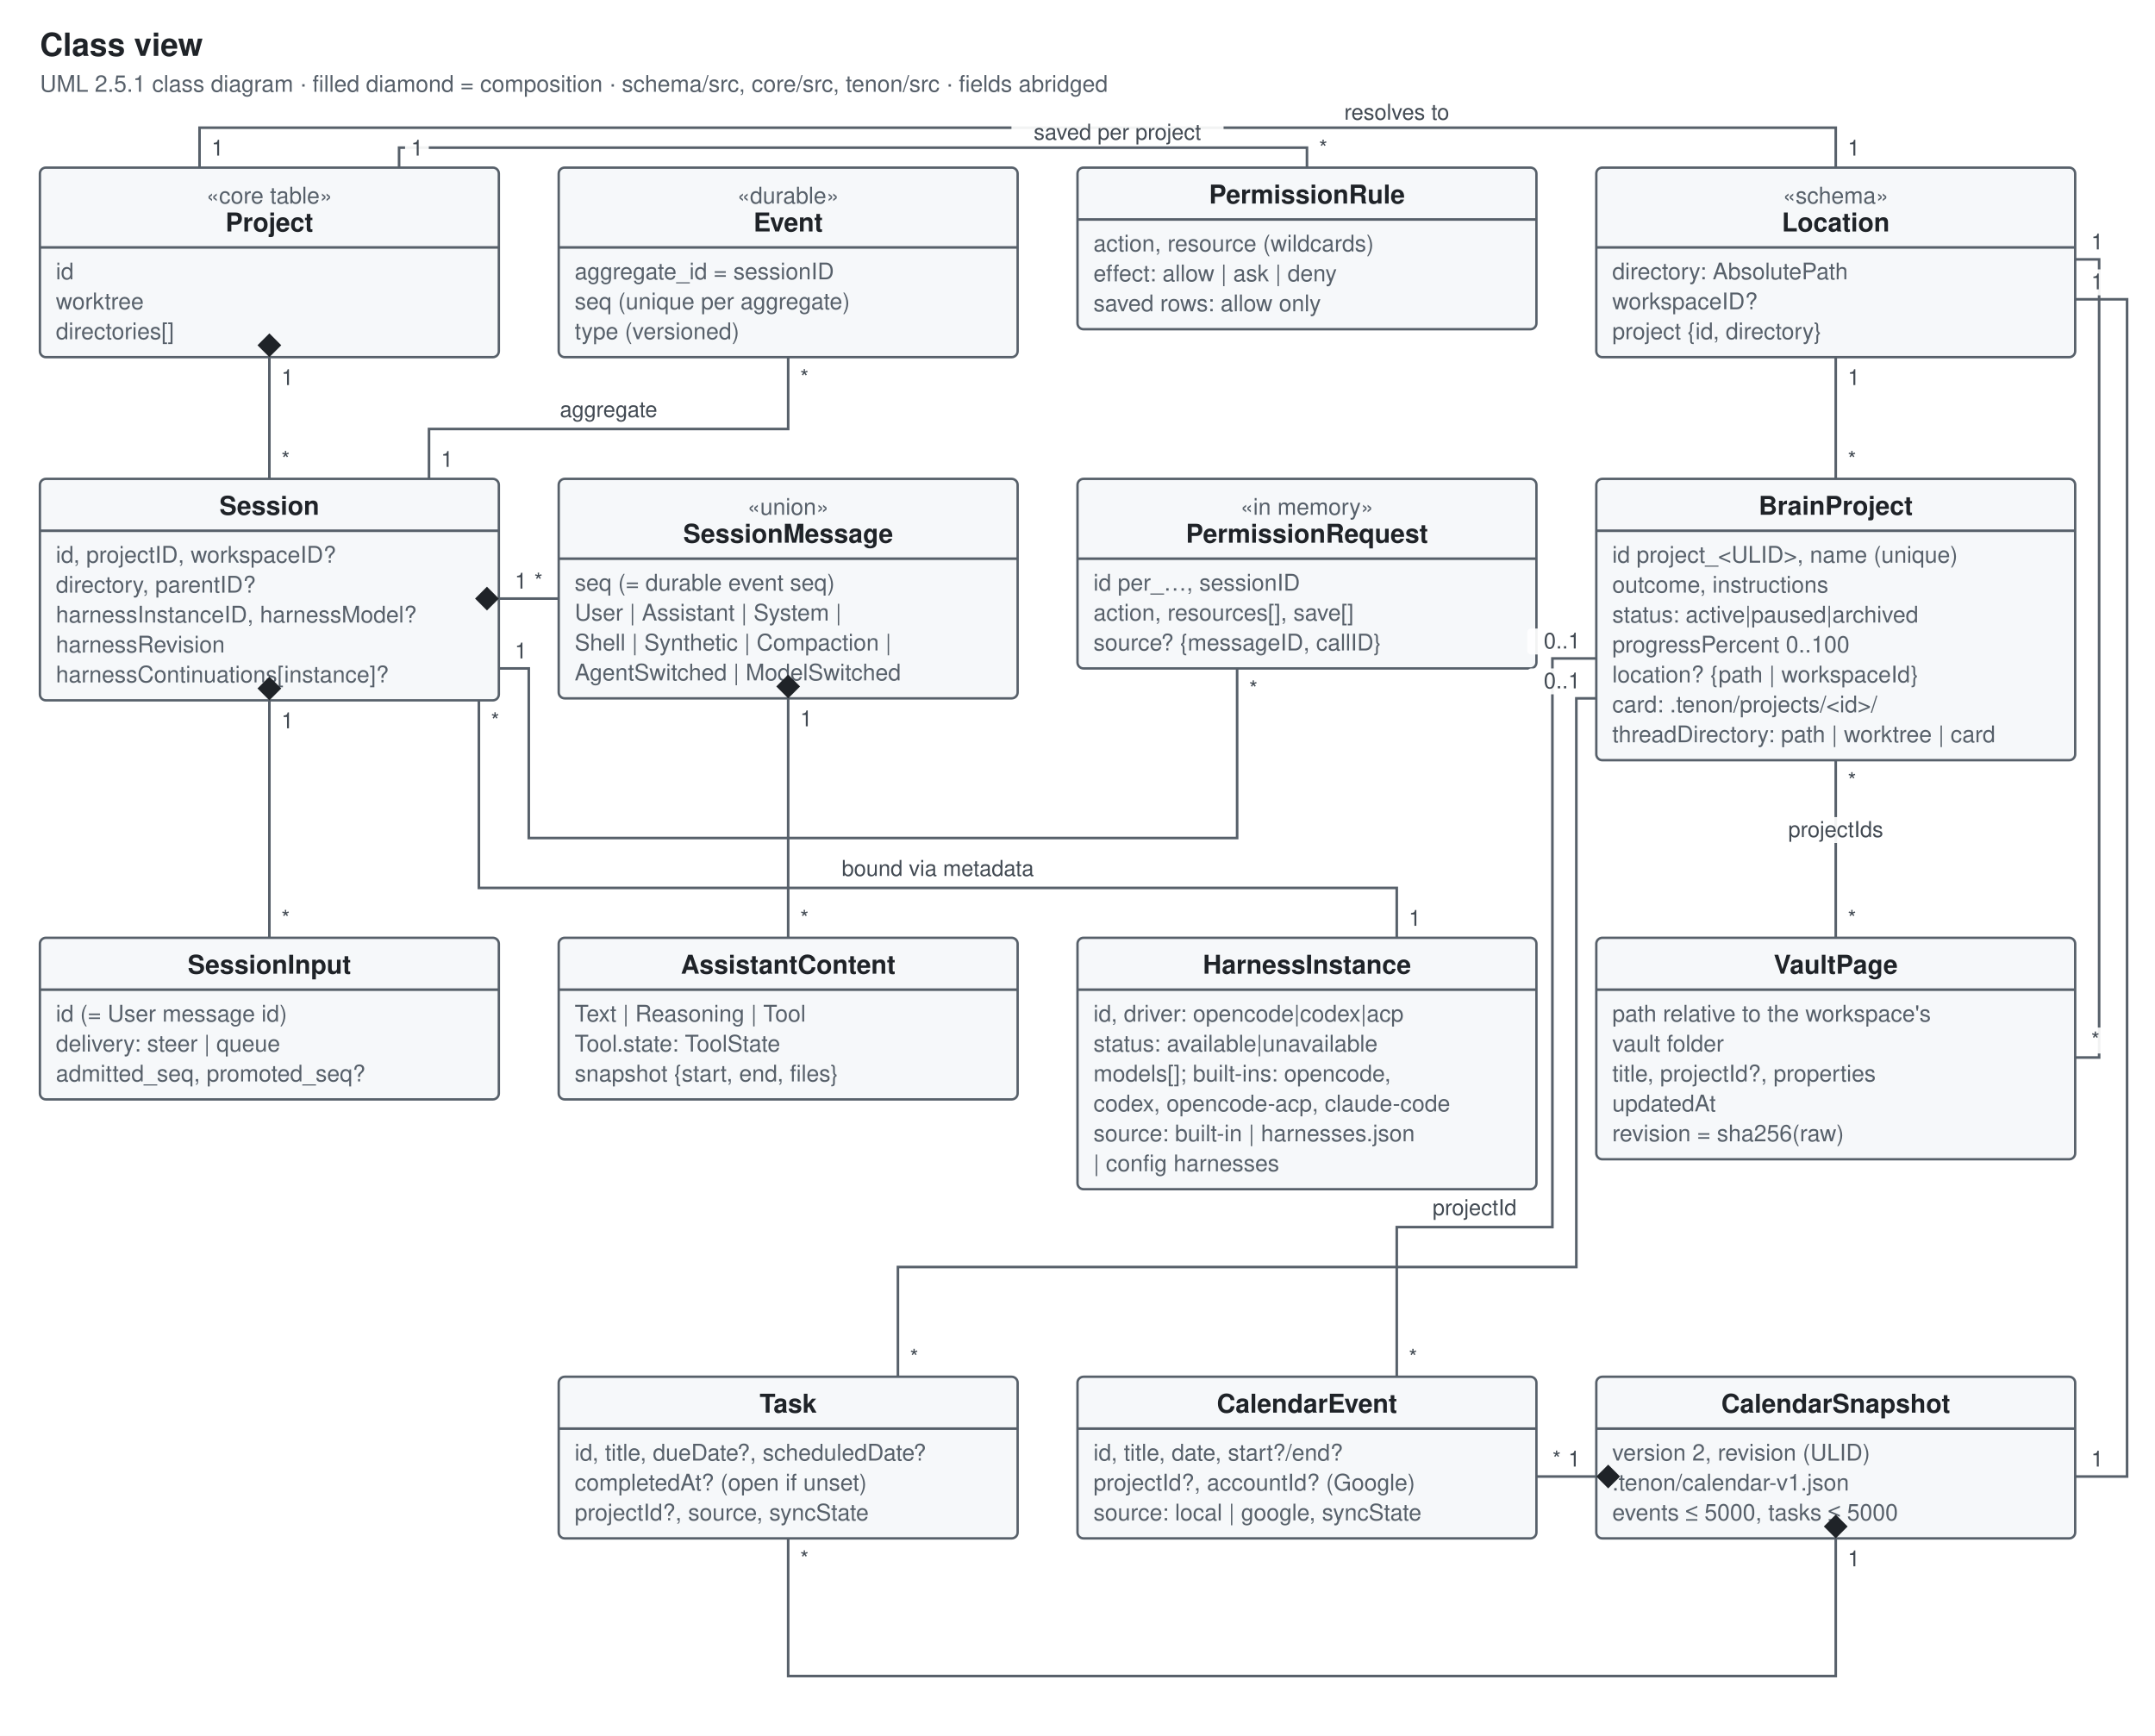
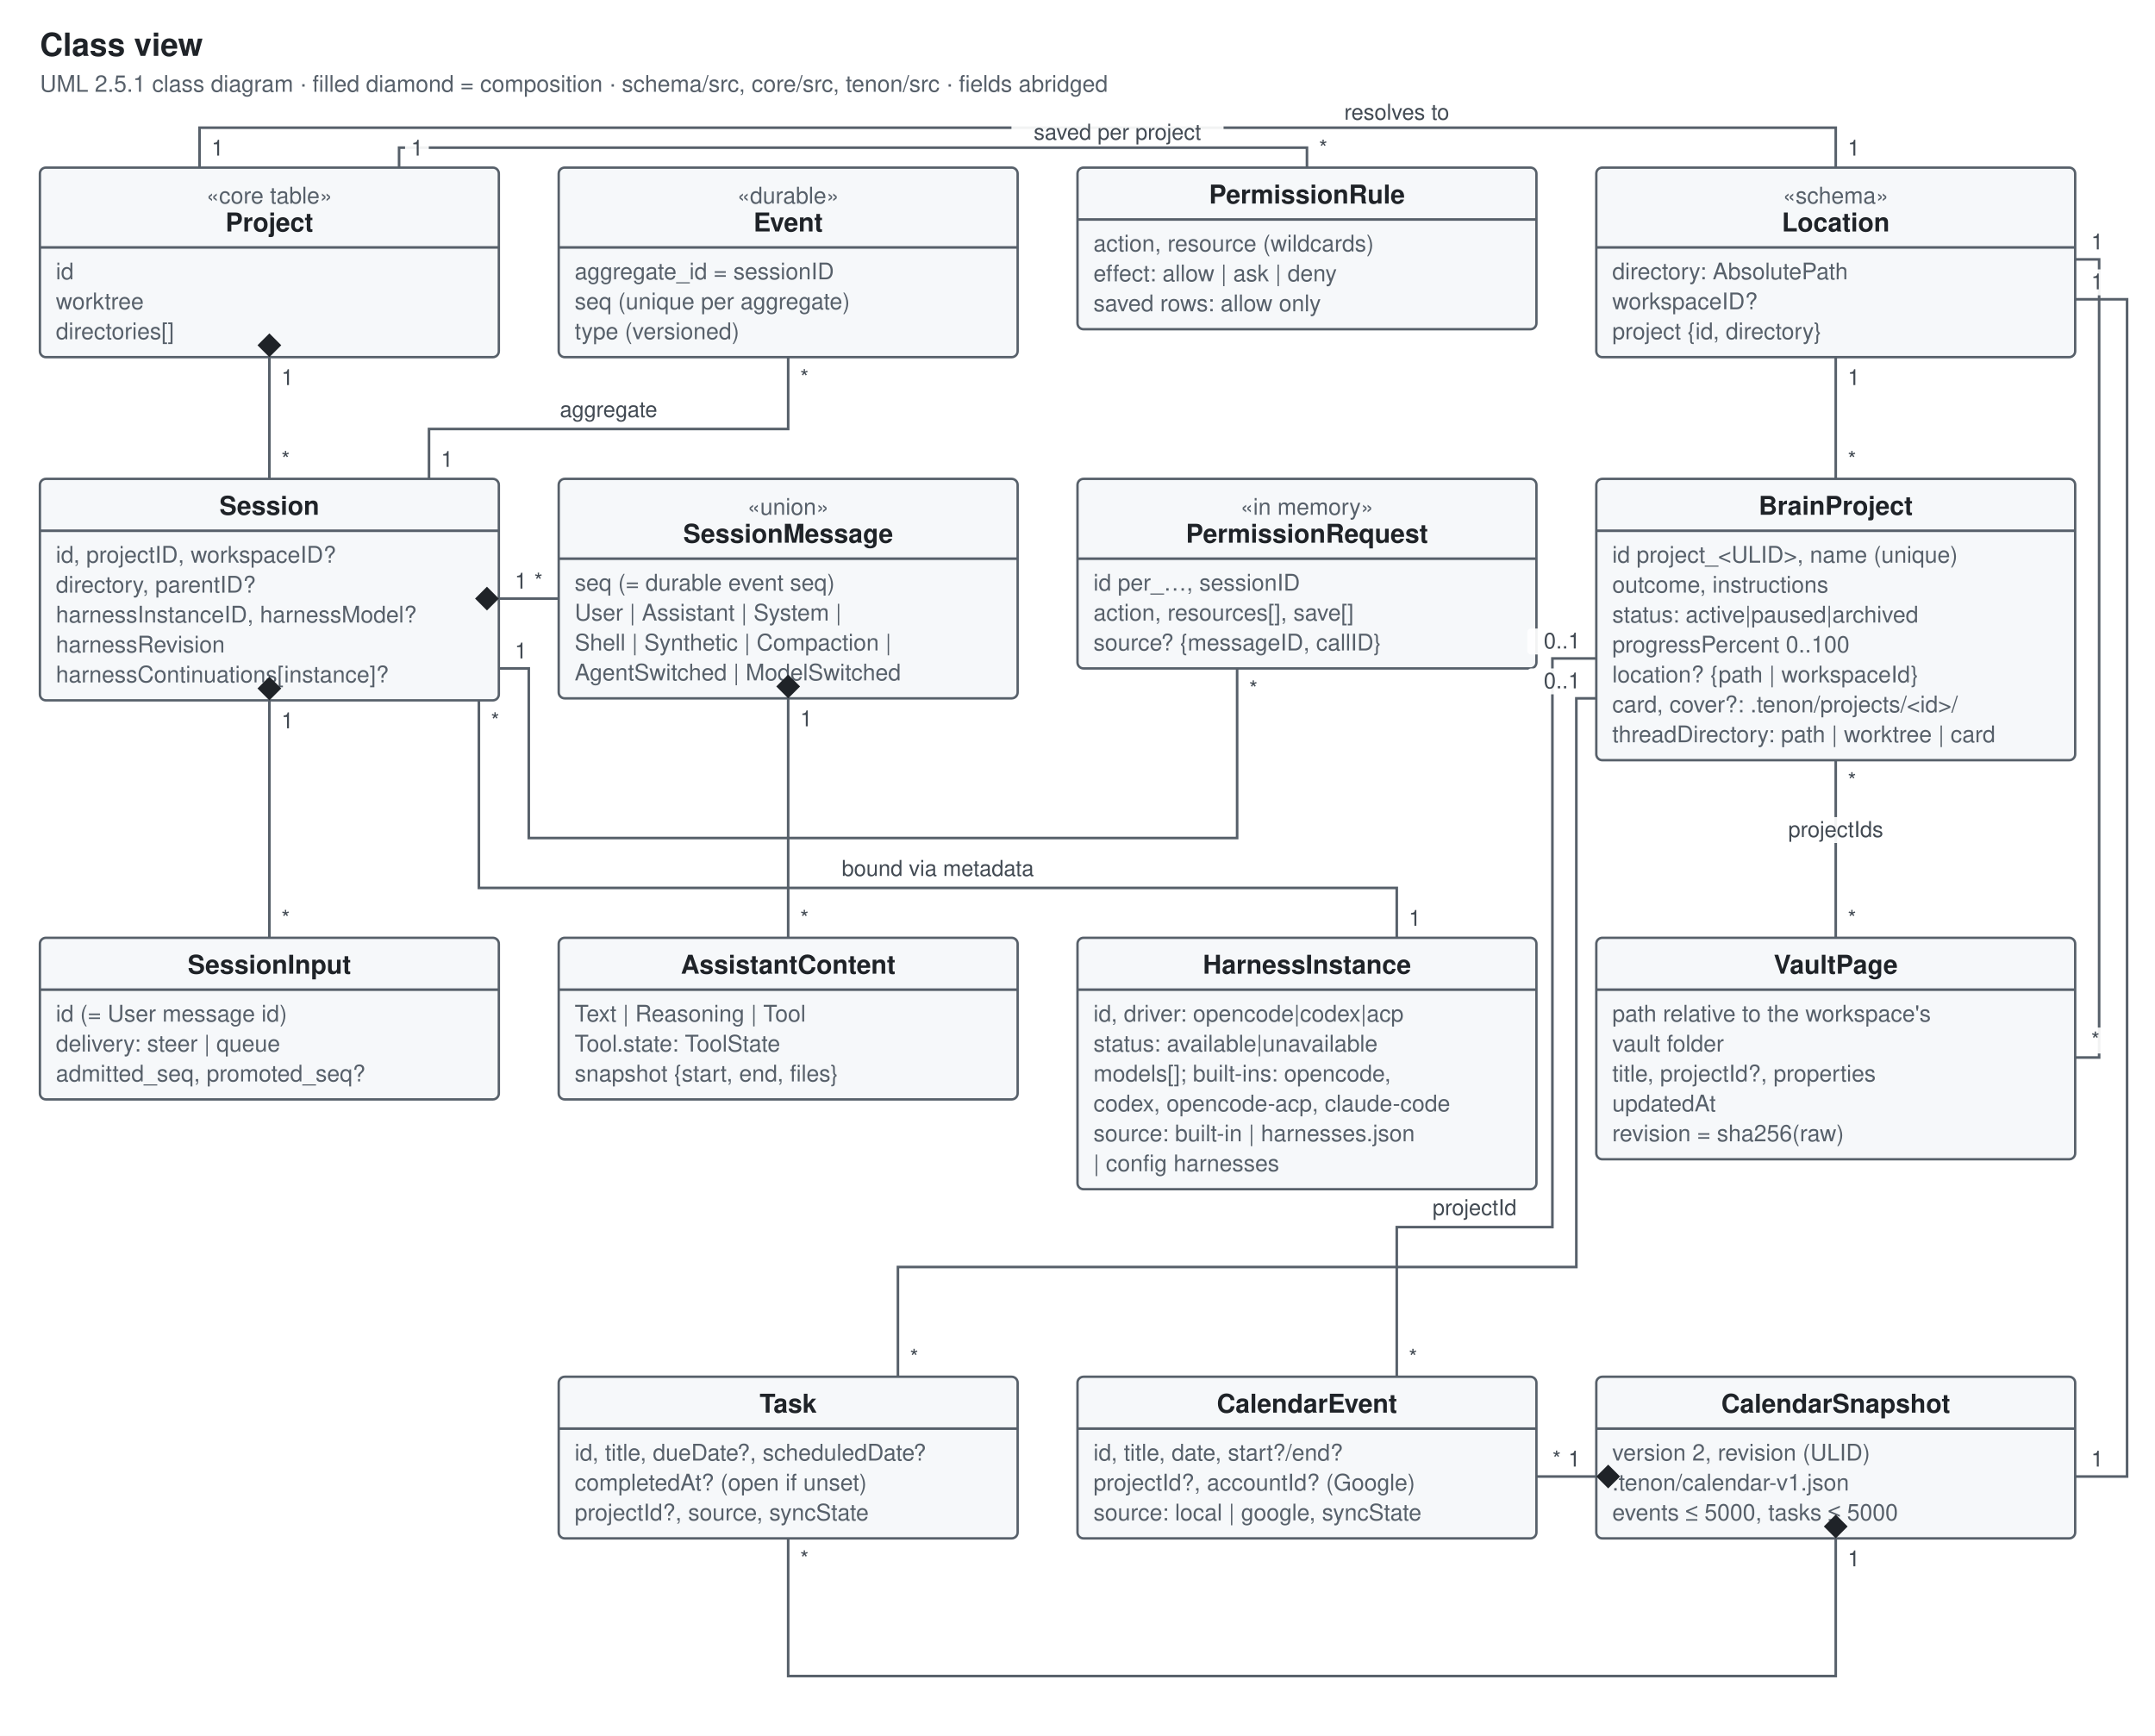
<svg xmlns="http://www.w3.org/2000/svg" viewBox="0 0 1080 870" width="1080" height="870" role="img" aria-labelledby="title desc">
  <style>
  .bg{fill:#ffffff}
  text{font-family:ui-sans-serif,system-ui,-apple-system,"Segoe UI",Helvetica,Arial,sans-serif;font-size:13px;fill:#1f2328}
  .t{font-weight:600}
  .s{font-size:11.5px;fill:#57606a}
  .h{font-size:16px;font-weight:600}
  .lbl{font-size:11px;fill:#424a53}
  .lblbg{fill:#ffffff;opacity:.92}
  .box{fill:#f6f8fa;stroke:#57606a;stroke-width:1.2}
  .sub{fill:#ffffff;stroke:#8c959f;stroke-width:1}
  .store{fill:#fff8e5;stroke:#9a6700;stroke-width:1.2}
  .ext{fill:#ddf4ff;stroke:#0969da;stroke-width:1.2}
  .proc{fill:#fbefff;stroke:#8250df;stroke-width:1.2}
  .zone{fill:none;stroke:#8c959f;stroke-width:1.2;stroke-dasharray:7 5}
  .zonet{font-size:12px;font-weight:600;fill:#57606a}
  .gapz{fill:#fff1f0;stroke:#cf222e;stroke-width:1.2}
  .e{fill:none;stroke:#57606a;stroke-width:1.3}
  .d{stroke-dasharray:5 4}
  .r{stroke:#cf222e}
  .sens{stroke:#bc4c00;stroke-width:2}
  .ah{fill:#57606a}
  .ahr{fill:#cf222e}
  .ahs{fill:#bc4c00}
  .life{stroke:#8c959f;stroke-width:1;stroke-dasharray:4 4}
  .act{fill:#eaeef2;stroke:#57606a;stroke-width:1}
  .frag{fill:none;stroke:#8c959f;stroke-width:1}
  .fragt{fill:#eaeef2;stroke:#8c959f;stroke-width:1}
  .dot{fill:#1f2328}
  .ring{fill:none;stroke:#1f2328;stroke-width:1.5}
  .dia{fill:#ffffff;stroke:#57606a;stroke-width:1.2}
  .bar{fill:#1f2328}
  @media (prefers-color-scheme: dark){
    .bg{fill:#0d1117}
    text{fill:#e6edf3}
    .s{fill:#9198a1} .lbl{fill:#c9d1d9} .lblbg{fill:#0d1117}
    .box{fill:#161b22;stroke:#8b949e} .sub{fill:#0d1117;stroke:#6e7681}
    .store{fill:#2b2111;stroke:#d29922} .ext{fill:#0c2d4a;stroke:#4493f8}
    .proc{fill:#271a3d;stroke:#ab7df8}
    .zone{stroke:#6e7681} .zonet{fill:#9198a1}
    .gapz{fill:#3a1517;stroke:#f85149}
    .e{stroke:#9198a1} .r{stroke:#f85149} .sens{stroke:#f0883e}
    .ah{fill:#9198a1} .ahr{fill:#f85149} .ahs{fill:#f0883e}
    .life{stroke:#6e7681} .act{fill:#21262d;stroke:#8b949e}
    .frag{stroke:#6e7681} .fragt{fill:#21262d;stroke:#6e7681}
    .dot{fill:#e6edf3} .ring{stroke:#e6edf3} .dia{fill:#0d1117;stroke:#8b949e} .bar{fill:#e6edf3}
  }
</style>
  <defs>
    <marker id="a" viewBox="0 0 10 10" refX="9" refY="5" markerWidth="8" markerHeight="8" orient="auto-start-reverse">
      <path class="ah" d="M0,0 L10,5 L0,10 z" />
    </marker>
    <marker id="ar" viewBox="0 0 10 10" refX="9" refY="5" markerWidth="8" markerHeight="8" orient="auto-start-reverse">
      <path class="ahr" d="M0,0 L10,5 L0,10 z" />
    </marker>
    <marker id="as" viewBox="0 0 10 10" refX="9" refY="5" markerWidth="8" markerHeight="8" orient="auto-start-reverse">
      <path class="ahs" d="M0,0 L10,5 L0,10 z" />
    </marker>
    <marker id="o" viewBox="0 0 10 10" refX="9" refY="5" markerWidth="9" markerHeight="9" orient="auto-start-reverse">
      <path class="e" d="M0,0 L10,5 L0,10" />
    </marker>
    <marker id="dm" viewBox="0 0 12 12" refX="1" refY="6" markerWidth="11" markerHeight="11" orient="auto-start-reverse">
      <path class="bar" d="M1,6 L6,1 L11,6 L6,11 z" />
    </marker>
  </defs>
  <rect class="bg" x="0" y="0" width="1080" height="870" />
  <text x="20" y="28" text-anchor="start" class="h">Class view</text>
  <text x="20" y="46" text-anchor="start" class="s">UML 2.5.1 class diagram · filled diamond = composition · schema/src, core/src, tenon/src · fields abridged</text>
  <rect class="box" x="20" y="84" width="230" height="95" rx="3" />
  <text x="135.0" y="102" text-anchor="middle" class="s">«core table»</text>
  <text x="135.0" y="116" text-anchor="middle" class="t">Project</text>
  <line class="e" x1="20" y1="124" x2="250" y2="124" />
  <text x="28" y="140" text-anchor="start" class="s">id</text>
  <text x="28" y="155" text-anchor="start" class="s">worktree</text>
  <text x="28" y="170" text-anchor="start" class="s">directories[]</text>
  <rect class="box" x="280" y="84" width="230" height="95" rx="3" />
  <text x="395.0" y="102" text-anchor="middle" class="s">«durable»</text>
  <text x="395.0" y="116" text-anchor="middle" class="t">Event</text>
  <line class="e" x1="280" y1="124" x2="510" y2="124" />
  <text x="288" y="140" text-anchor="start" class="s">aggregate_id = sessionID</text>
  <text x="288" y="155" text-anchor="start" class="s">seq (unique per aggregate)</text>
  <text x="288" y="170" text-anchor="start" class="s">type (versioned)</text>
  <rect class="box" x="540" y="84" width="230" height="81" rx="3" />
  <text x="655.0" y="102" text-anchor="middle" class="t">PermissionRule</text>
  <line class="e" x1="540" y1="110" x2="770" y2="110" />
  <text x="548" y="126" text-anchor="start" class="s">action, resource (wildcards)</text>
  <text x="548" y="141" text-anchor="start" class="s">effect: allow | ask | deny</text>
  <text x="548" y="156" text-anchor="start" class="s">saved rows: allow only</text>
  <rect class="box" x="800" y="84" width="240" height="95" rx="3" />
  <text x="920.0" y="102" text-anchor="middle" class="s">«schema»</text>
  <text x="920.0" y="116" text-anchor="middle" class="t">Location</text>
  <line class="e" x1="800" y1="124" x2="1040" y2="124" />
  <text x="808" y="140" text-anchor="start" class="s">directory: AbsolutePath</text>
  <text x="808" y="155" text-anchor="start" class="s">workspaceID?</text>
  <text x="808" y="170" text-anchor="start" class="s">project {id, directory}</text>
  <rect class="box" x="20" y="240" width="230" height="111" rx="3" />
  <text x="135.0" y="258" text-anchor="middle" class="t">Session</text>
  <line class="e" x1="20" y1="266" x2="250" y2="266" />
  <text x="28" y="282" text-anchor="start" class="s">id, projectID, workspaceID?</text>
  <text x="28" y="297" text-anchor="start" class="s">directory, parentID?</text>
  <text x="28" y="312" text-anchor="start" class="s">harnessInstanceID, harnessModel?</text>
  <text x="28" y="327" text-anchor="start" class="s">harnessRevision</text>
  <text x="28" y="342" text-anchor="start" class="s">harnessContinuations[instance]?</text>
  <rect class="box" x="280" y="240" width="230" height="110" rx="3" />
  <text x="395.0" y="258" text-anchor="middle" class="s">«union»</text>
  <text x="395.0" y="272" text-anchor="middle" class="t">SessionMessage</text>
  <line class="e" x1="280" y1="280" x2="510" y2="280" />
  <text x="288" y="296" text-anchor="start" class="s">seq (= durable event seq)</text>
  <text x="288" y="311" text-anchor="start" class="s">User | Assistant | System |</text>
  <text x="288" y="326" text-anchor="start" class="s">Shell | Synthetic | Compaction |</text>
  <text x="288" y="341" text-anchor="start" class="s">AgentSwitched | ModelSwitched</text>
  <rect class="box" x="540" y="240" width="230" height="95" rx="3" />
  <text x="655.0" y="258" text-anchor="middle" class="s">«in memory»</text>
  <text x="655.0" y="272" text-anchor="middle" class="t">PermissionRequest</text>
  <line class="e" x1="540" y1="280" x2="770" y2="280" />
  <text x="548" y="296" text-anchor="start" class="s">id per_…, sessionID</text>
  <text x="548" y="311" text-anchor="start" class="s">action, resources[], save[]</text>
  <text x="548" y="326" text-anchor="start" class="s">source? {messageID, callID}</text>
  <rect class="box" x="800" y="240" width="240" height="141" rx="3" />
  <text x="920.0" y="258" text-anchor="middle" class="t">BrainProject</text>
  <line class="e" x1="800" y1="266" x2="1040" y2="266" />
  <text x="808" y="282" text-anchor="start" class="s">id project_&lt;ULID&gt;, name (unique)</text>
  <text x="808" y="297" text-anchor="start" class="s">outcome, instructions</text>
  <text x="808" y="312" text-anchor="start" class="s">status: active|paused|archived</text>
  <text x="808" y="327" text-anchor="start" class="s">progressPercent 0..100</text>
  <text x="808" y="342" text-anchor="start" class="s">location? {path | workspaceId}</text>
-   <text x="808" y="357" text-anchor="start" class="s">card: .tenon/projects/&lt;id&gt;/</text>
+   <text x="808" y="357" text-anchor="start" class="s">card, cover?: .tenon/projects/&lt;id&gt;/</text>
  <text x="808" y="372" text-anchor="start" class="s">threadDirectory: path | worktree | card</text>
  <rect class="box" x="20" y="470" width="230" height="81" rx="3" />
  <text x="135.0" y="488" text-anchor="middle" class="t">SessionInput</text>
  <line class="e" x1="20" y1="496" x2="250" y2="496" />
  <text x="28" y="512" text-anchor="start" class="s">id (= User message id)</text>
  <text x="28" y="527" text-anchor="start" class="s">delivery: steer | queue</text>
  <text x="28" y="542" text-anchor="start" class="s">admitted_seq, promoted_seq?</text>
  <rect class="box" x="280" y="470" width="230" height="81" rx="3" />
  <text x="395.0" y="488" text-anchor="middle" class="t">AssistantContent</text>
  <line class="e" x1="280" y1="496" x2="510" y2="496" />
  <text x="288" y="512" text-anchor="start" class="s">Text | Reasoning | Tool</text>
  <text x="288" y="527" text-anchor="start" class="s">Tool.state: ToolState</text>
  <text x="288" y="542" text-anchor="start" class="s">snapshot {start, end, files}</text>
  <rect class="box" x="540" y="470" width="230" height="126" rx="3" />
  <text x="655.0" y="488" text-anchor="middle" class="t">HarnessInstance</text>
  <line class="e" x1="540" y1="496" x2="770" y2="496" />
  <text x="548" y="512" text-anchor="start" class="s">id, driver: opencode|codex|acp</text>
  <text x="548" y="527" text-anchor="start" class="s">status: available|unavailable</text>
  <text x="548" y="542" text-anchor="start" class="s">models[]; built-ins: opencode,</text>
  <text x="548" y="557" text-anchor="start" class="s">codex, opencode-acp, claude-code</text>
  <text x="548" y="572" text-anchor="start" class="s">source: built-in | harnesses.json</text>
  <text x="548" y="587" text-anchor="start" class="s">| config harnesses</text>
  <rect class="box" x="800" y="470" width="240" height="111" rx="3" />
  <text x="920.0" y="488" text-anchor="middle" class="t">VaultPage</text>
  <line class="e" x1="800" y1="496" x2="1040" y2="496" />
  <text x="808" y="512" text-anchor="start" class="s">path relative to the workspace's</text>
  <text x="808" y="527" text-anchor="start" class="s">vault folder</text>
  <text x="808" y="542" text-anchor="start" class="s">title, projectId?, properties</text>
  <text x="808" y="557" text-anchor="start" class="s">updatedAt</text>
  <text x="808" y="572" text-anchor="start" class="s">revision = sha256(raw)</text>
  <rect class="box" x="280" y="690" width="230" height="81" rx="3" />
  <text x="395.0" y="708" text-anchor="middle" class="t">Task</text>
  <line class="e" x1="280" y1="716" x2="510" y2="716" />
  <text x="288" y="732" text-anchor="start" class="s">id, title, dueDate?, scheduledDate?</text>
  <text x="288" y="747" text-anchor="start" class="s">completedAt? (open if unset)</text>
  <text x="288" y="762" text-anchor="start" class="s">projectId?, source, syncState</text>
  <rect class="box" x="540" y="690" width="230" height="81" rx="3" />
  <text x="655.0" y="708" text-anchor="middle" class="t">CalendarEvent</text>
  <line class="e" x1="540" y1="716" x2="770" y2="716" />
  <text x="548" y="732" text-anchor="start" class="s">id, title, date, start?/end?</text>
  <text x="548" y="747" text-anchor="start" class="s">projectId?, accountId? (Google)</text>
  <text x="548" y="762" text-anchor="start" class="s">source: local | google, syncState</text>
  <rect class="box" x="800" y="690" width="240" height="81" rx="3" />
  <text x="920.0" y="708" text-anchor="middle" class="t">CalendarSnapshot</text>
  <line class="e" x1="800" y1="716" x2="1040" y2="716" />
  <text x="808" y="732" text-anchor="start" class="s">version 2, revision (ULID)</text>
  <text x="808" y="747" text-anchor="start" class="s">.tenon/calendar-v1.json</text>
  <text x="808" y="762" text-anchor="start" class="s">events ≤ 5000, tasks ≤ 5000</text>
  <path class="e " d="M135,179 L135,240" marker-start="url(#dm)" />
  <path class="e " d="M250,300 L280,300" marker-start="url(#dm)" />
  <path class="e " d="M135,351 L135,470" marker-start="url(#dm)" />
  <path class="e " d="M215,240 L215,215 L395,215 L395,179" />
  <path class="e " d="M395,350 L395,470" marker-start="url(#dm)" />
  <path class="e " d="M620,335 L620,420 L265,420 L265,335 L250,335" />
  <path class="e " d="M240,351 L240,445 L700,445 L700,470" />
  <path class="e " d="M655,84 L655,74 L200,74 L200,84" />
  <path class="e " d="M920,84 L920,64 L100,64 L100,84" />
  <path class="e " d="M920,179 L920,240" />
  <path class="e " d="M920,470 L920,381" />
  <path class="e " d="M1040,130 L1052,130 L1052,530 L1040,530" />
  <path class="e " d="M1040,150 L1066,150 L1066,740 L1040,740" />
  <path class="e " d="M800,740 L770,740" marker-start="url(#dm)" />
  <path class="e " d="M920,771 L920,840 L395,840 L395,771" marker-start="url(#dm)" />
  <path class="e " d="M700,690 L700,615 L778,615 L778,330 L800,330" />
  <path class="e " d="M450,690 L450,635 L790,635 L790,350 L800,350" />
  <rect class="lblbg" x="138.0" y="183.0" width="11.9" height="13" rx="2" />
  <text class="lbl" x="141" y="193" text-anchor="start">1</text>
  <rect class="lblbg" x="138.0" y="224.0" width="11.9" height="13" rx="2" />
  <text class="lbl" x="141" y="234" text-anchor="start">*</text>
  <rect class="lblbg" x="255.0" y="285.0" width="11.9" height="13" rx="2" />
  <text class="lbl" x="258" y="295" text-anchor="start">1</text>
  <rect class="lblbg" x="263.1" y="285.0" width="11.9" height="13" rx="2" />
  <text class="lbl" x="272" y="295" text-anchor="end">*</text>
  <rect class="lblbg" x="138.0" y="355.0" width="11.9" height="13" rx="2" />
  <text class="lbl" x="141" y="365" text-anchor="start">1</text>
  <rect class="lblbg" x="138.0" y="454.0" width="11.9" height="13" rx="2" />
  <text class="lbl" x="141" y="464" text-anchor="start">*</text>
  <rect class="lblbg" x="218.0" y="224.0" width="11.9" height="13" rx="2" />
  <text class="lbl" x="221" y="234" text-anchor="start">1</text>
  <rect class="lblbg" x="398.0" y="183.0" width="11.9" height="13" rx="2" />
  <text class="lbl" x="401" y="193" text-anchor="start">*</text>
  <rect class="lblbg" x="275.4" y="199.0" width="59.1" height="13" rx="2" />
  <text class="lbl" x="305.0" y="209.0" text-anchor="middle">aggregate</text>
  <rect class="lblbg" x="398.0" y="354.0" width="11.9" height="13" rx="2" />
  <text class="lbl" x="401" y="364" text-anchor="start">1</text>
  <rect class="lblbg" x="398.0" y="454.0" width="11.9" height="13" rx="2" />
  <text class="lbl" x="401" y="464" text-anchor="start">*</text>
  <rect class="lblbg" x="623.0" y="339.0" width="11.9" height="13" rx="2" />
  <text class="lbl" x="626" y="349" text-anchor="start">*</text>
  <rect class="lblbg" x="255.0" y="320.0" width="11.9" height="13" rx="2" />
  <text class="lbl" x="258" y="330" text-anchor="start">1</text>
  <rect class="lblbg" x="243.0" y="355.0" width="11.9" height="13" rx="2" />
  <text class="lbl" x="246" y="365" text-anchor="start">*</text>
  <rect class="lblbg" x="703.0" y="454.0" width="11.9" height="13" rx="2" />
  <text class="lbl" x="706" y="464" text-anchor="start">1</text>
  <rect class="lblbg" x="413.9" y="429.0" width="112.2" height="13" rx="2" />
  <text class="lbl" x="470.0" y="439.0" text-anchor="middle">bound via metadata</text>
  <rect class="lblbg" x="658.0" y="68.0" width="11.9" height="13" rx="2" />
  <text class="lbl" x="661" y="78" text-anchor="start">*</text>
  <rect class="lblbg" x="203.0" y="68.0" width="11.9" height="13" rx="2" />
  <text class="lbl" x="206" y="78" text-anchor="start">1</text>
  <rect class="lblbg" x="506.9" y="60.0" width="106.3" height="13" rx="2" />
  <text class="lbl" x="560" y="70" text-anchor="middle">saved per project</text>
  <rect class="lblbg" x="923.0" y="68.0" width="11.9" height="13" rx="2" />
  <text class="lbl" x="926" y="78" text-anchor="start">1</text>
  <rect class="lblbg" x="103.0" y="68.0" width="11.9" height="13" rx="2" />
  <text class="lbl" x="106" y="78" text-anchor="start">1</text>
  <rect class="lblbg" x="664.5" y="50.0" width="70.9" height="13" rx="2" />
  <text class="lbl" x="700" y="60" text-anchor="middle">resolves to</text>
  <rect class="lblbg" x="923.0" y="183.0" width="11.9" height="13" rx="2" />
  <text class="lbl" x="926" y="193" text-anchor="start">1</text>
  <rect class="lblbg" x="923.0" y="224.0" width="11.9" height="13" rx="2" />
  <text class="lbl" x="926" y="234" text-anchor="start">*</text>
  <rect class="lblbg" x="923.0" y="454.0" width="11.9" height="13" rx="2" />
  <text class="lbl" x="926" y="464" text-anchor="start">*</text>
  <rect class="lblbg" x="923.0" y="385.0" width="11.9" height="13" rx="2" />
  <text class="lbl" x="926" y="395" text-anchor="start">*</text>
  <rect class="lblbg" x="887.5" y="409.5" width="65.0" height="13" rx="2" />
  <text class="lbl" x="920.0" y="419.5" text-anchor="middle">projectIds</text>
  <rect class="lblbg" x="1045.0" y="115.0" width="11.9" height="13" rx="2" />
  <text class="lbl" x="1048" y="125" text-anchor="start">1</text>
  <rect class="lblbg" x="1045.0" y="515.0" width="11.9" height="13" rx="2" />
  <text class="lbl" x="1048" y="525" text-anchor="start">*</text>
  <rect class="lblbg" x="1045.0" y="135.0" width="11.9" height="13" rx="2" />
  <text class="lbl" x="1048" y="145" text-anchor="start">1</text>
  <rect class="lblbg" x="1045.0" y="725.0" width="11.9" height="13" rx="2" />
  <text class="lbl" x="1048" y="735" text-anchor="start">1</text>
  <rect class="lblbg" x="783.1" y="725.0" width="11.9" height="13" rx="2" />
  <text class="lbl" x="792" y="735" text-anchor="end">1</text>
  <rect class="lblbg" x="775.0" y="725.0" width="11.9" height="13" rx="2" />
  <text class="lbl" x="778" y="735" text-anchor="start">*</text>
  <rect class="lblbg" x="923.0" y="775.0" width="11.9" height="13" rx="2" />
  <text class="lbl" x="926" y="785" text-anchor="start">1</text>
  <rect class="lblbg" x="398.0" y="775.0" width="11.9" height="13" rx="2" />
  <text class="lbl" x="401" y="785" text-anchor="start">*</text>
  <rect class="lblbg" x="703.0" y="674.0" width="11.9" height="13" rx="2" />
  <text class="lbl" x="706" y="684" text-anchor="start">*</text>
  <rect class="lblbg" x="765.4" y="315.0" width="29.6" height="13" rx="2" />
  <text class="lbl" x="792" y="325" text-anchor="end">0..1</text>
  <rect class="lblbg" x="709.5" y="599.0" width="59.1" height="13" rx="2" />
  <text class="lbl" x="739.0" y="609.0" text-anchor="middle">projectId</text>
  <rect class="lblbg" x="453.0" y="674.0" width="11.9" height="13" rx="2" />
  <text class="lbl" x="456" y="684" text-anchor="start">*</text>
  <rect class="lblbg" x="765.4" y="335.0" width="29.6" height="13" rx="2" />
  <text class="lbl" x="792" y="345" text-anchor="end">0..1</text>
</svg>
